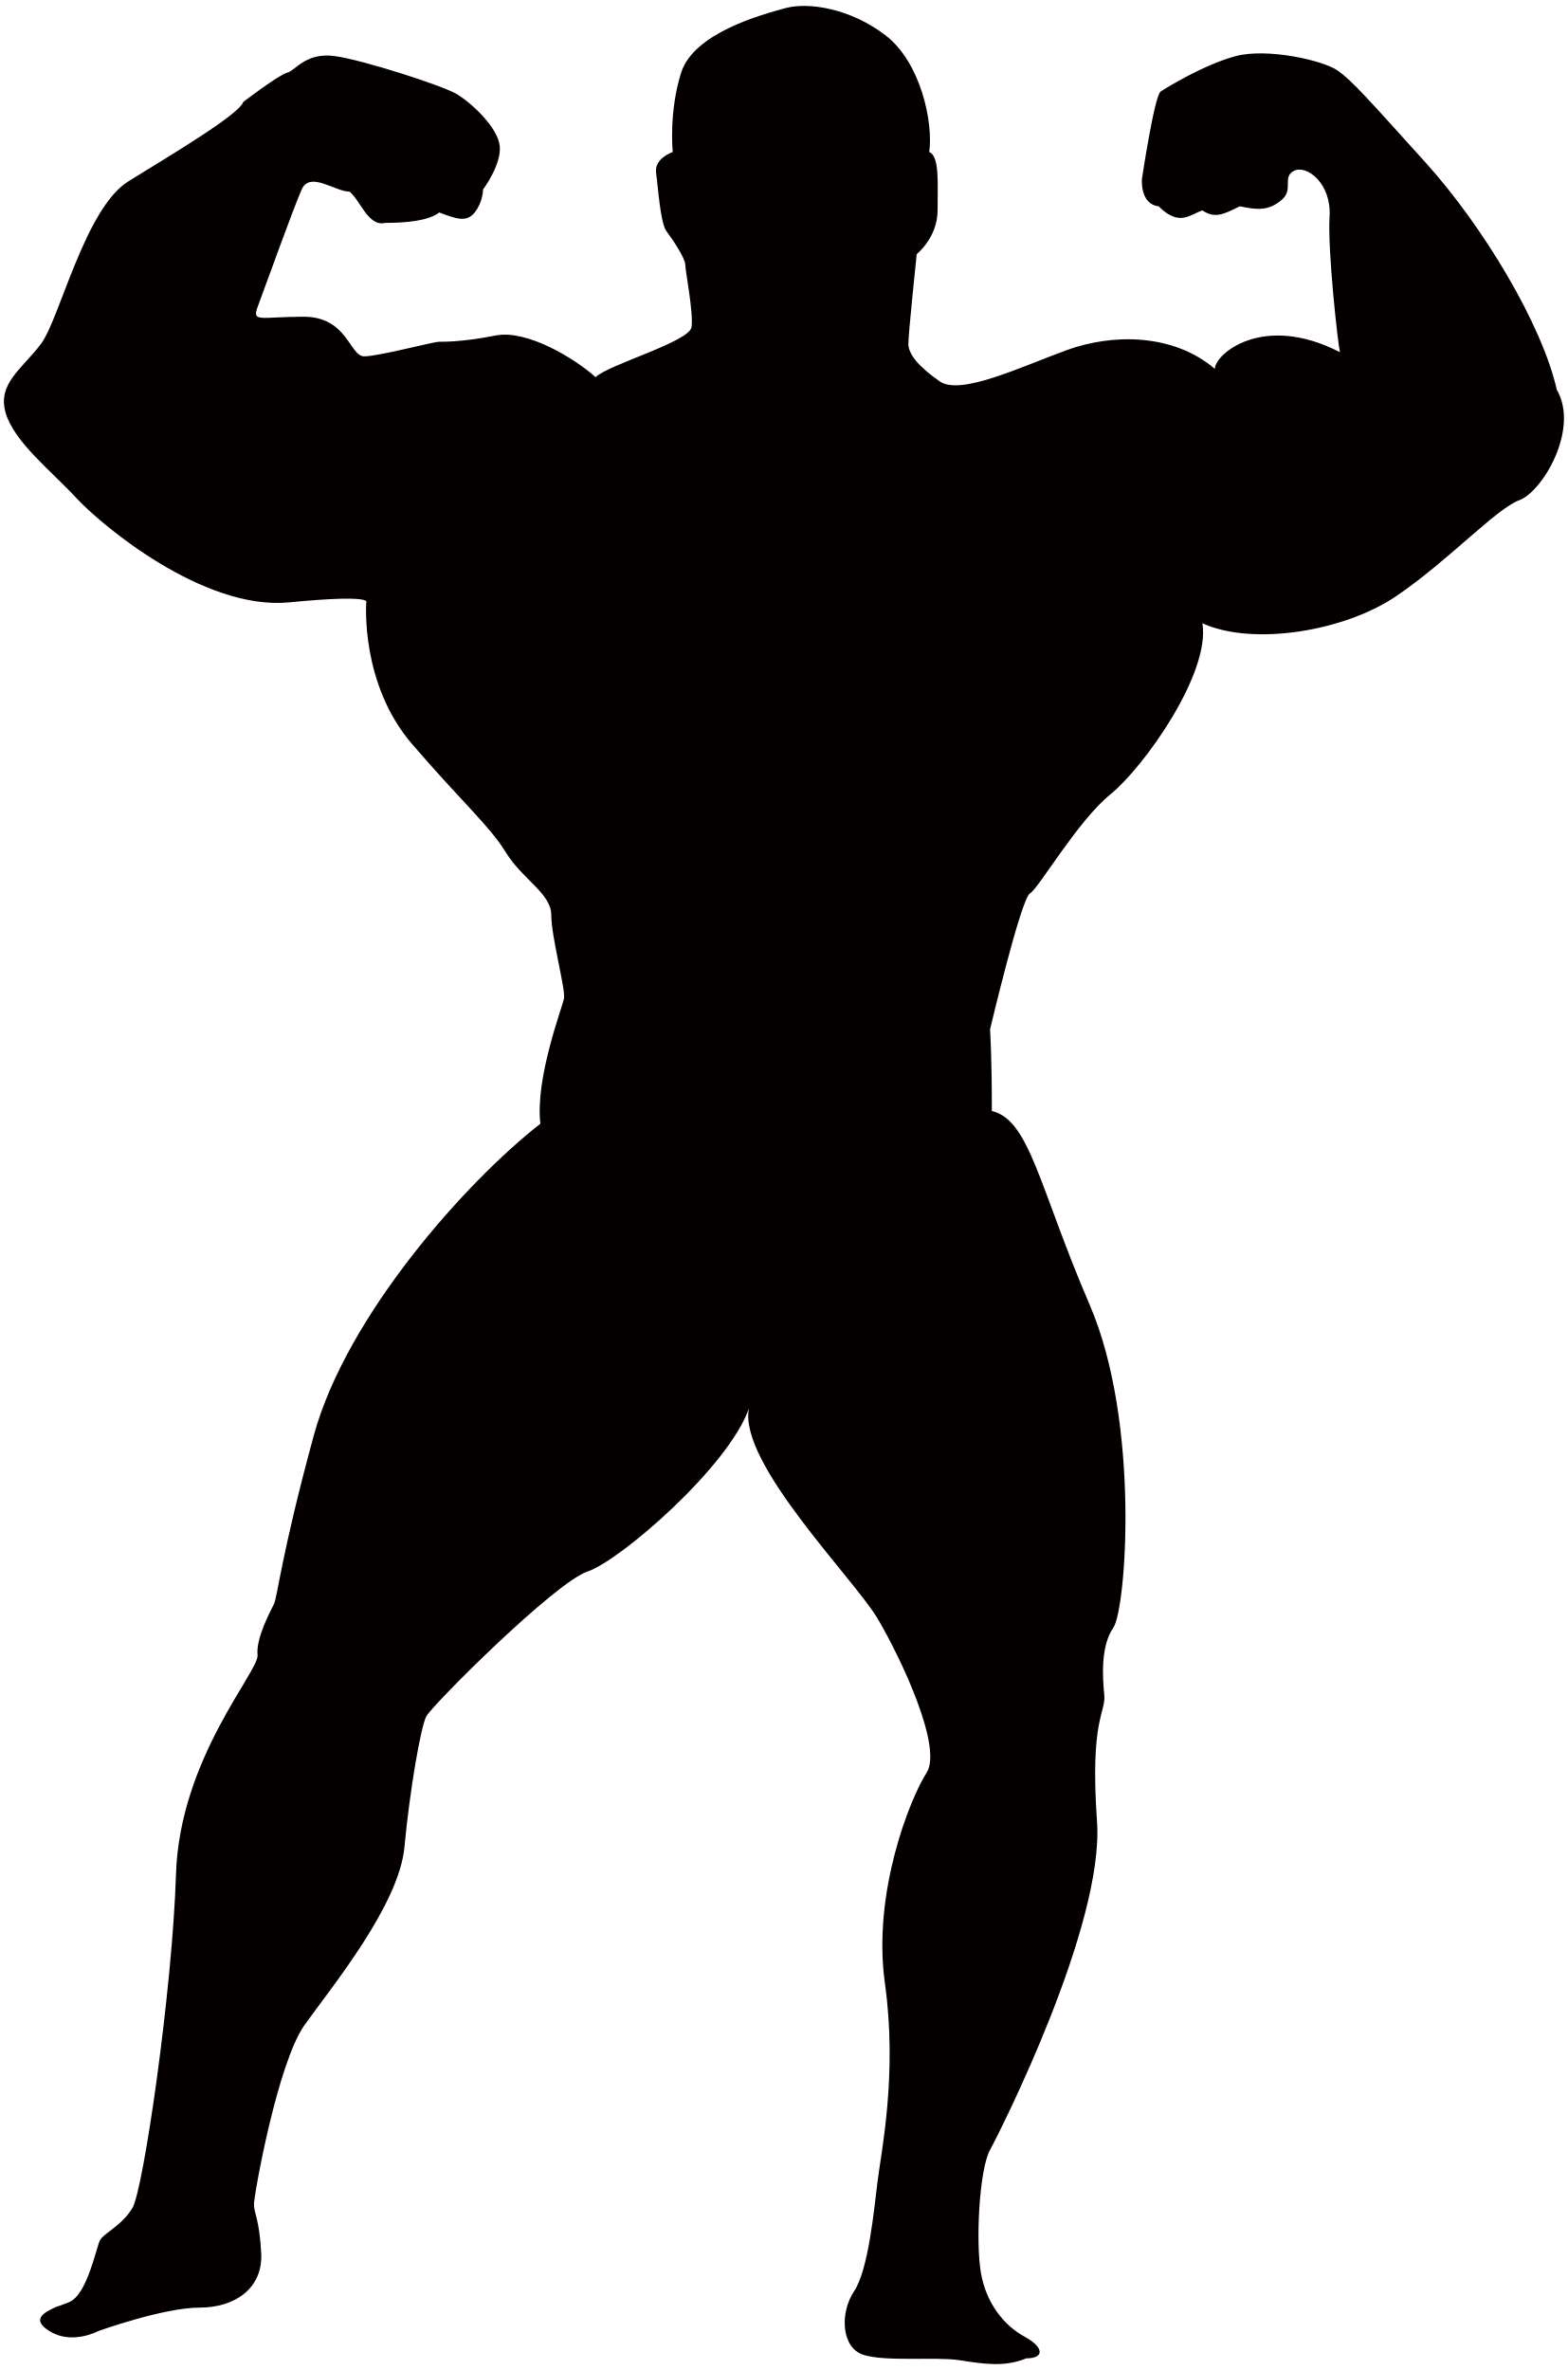
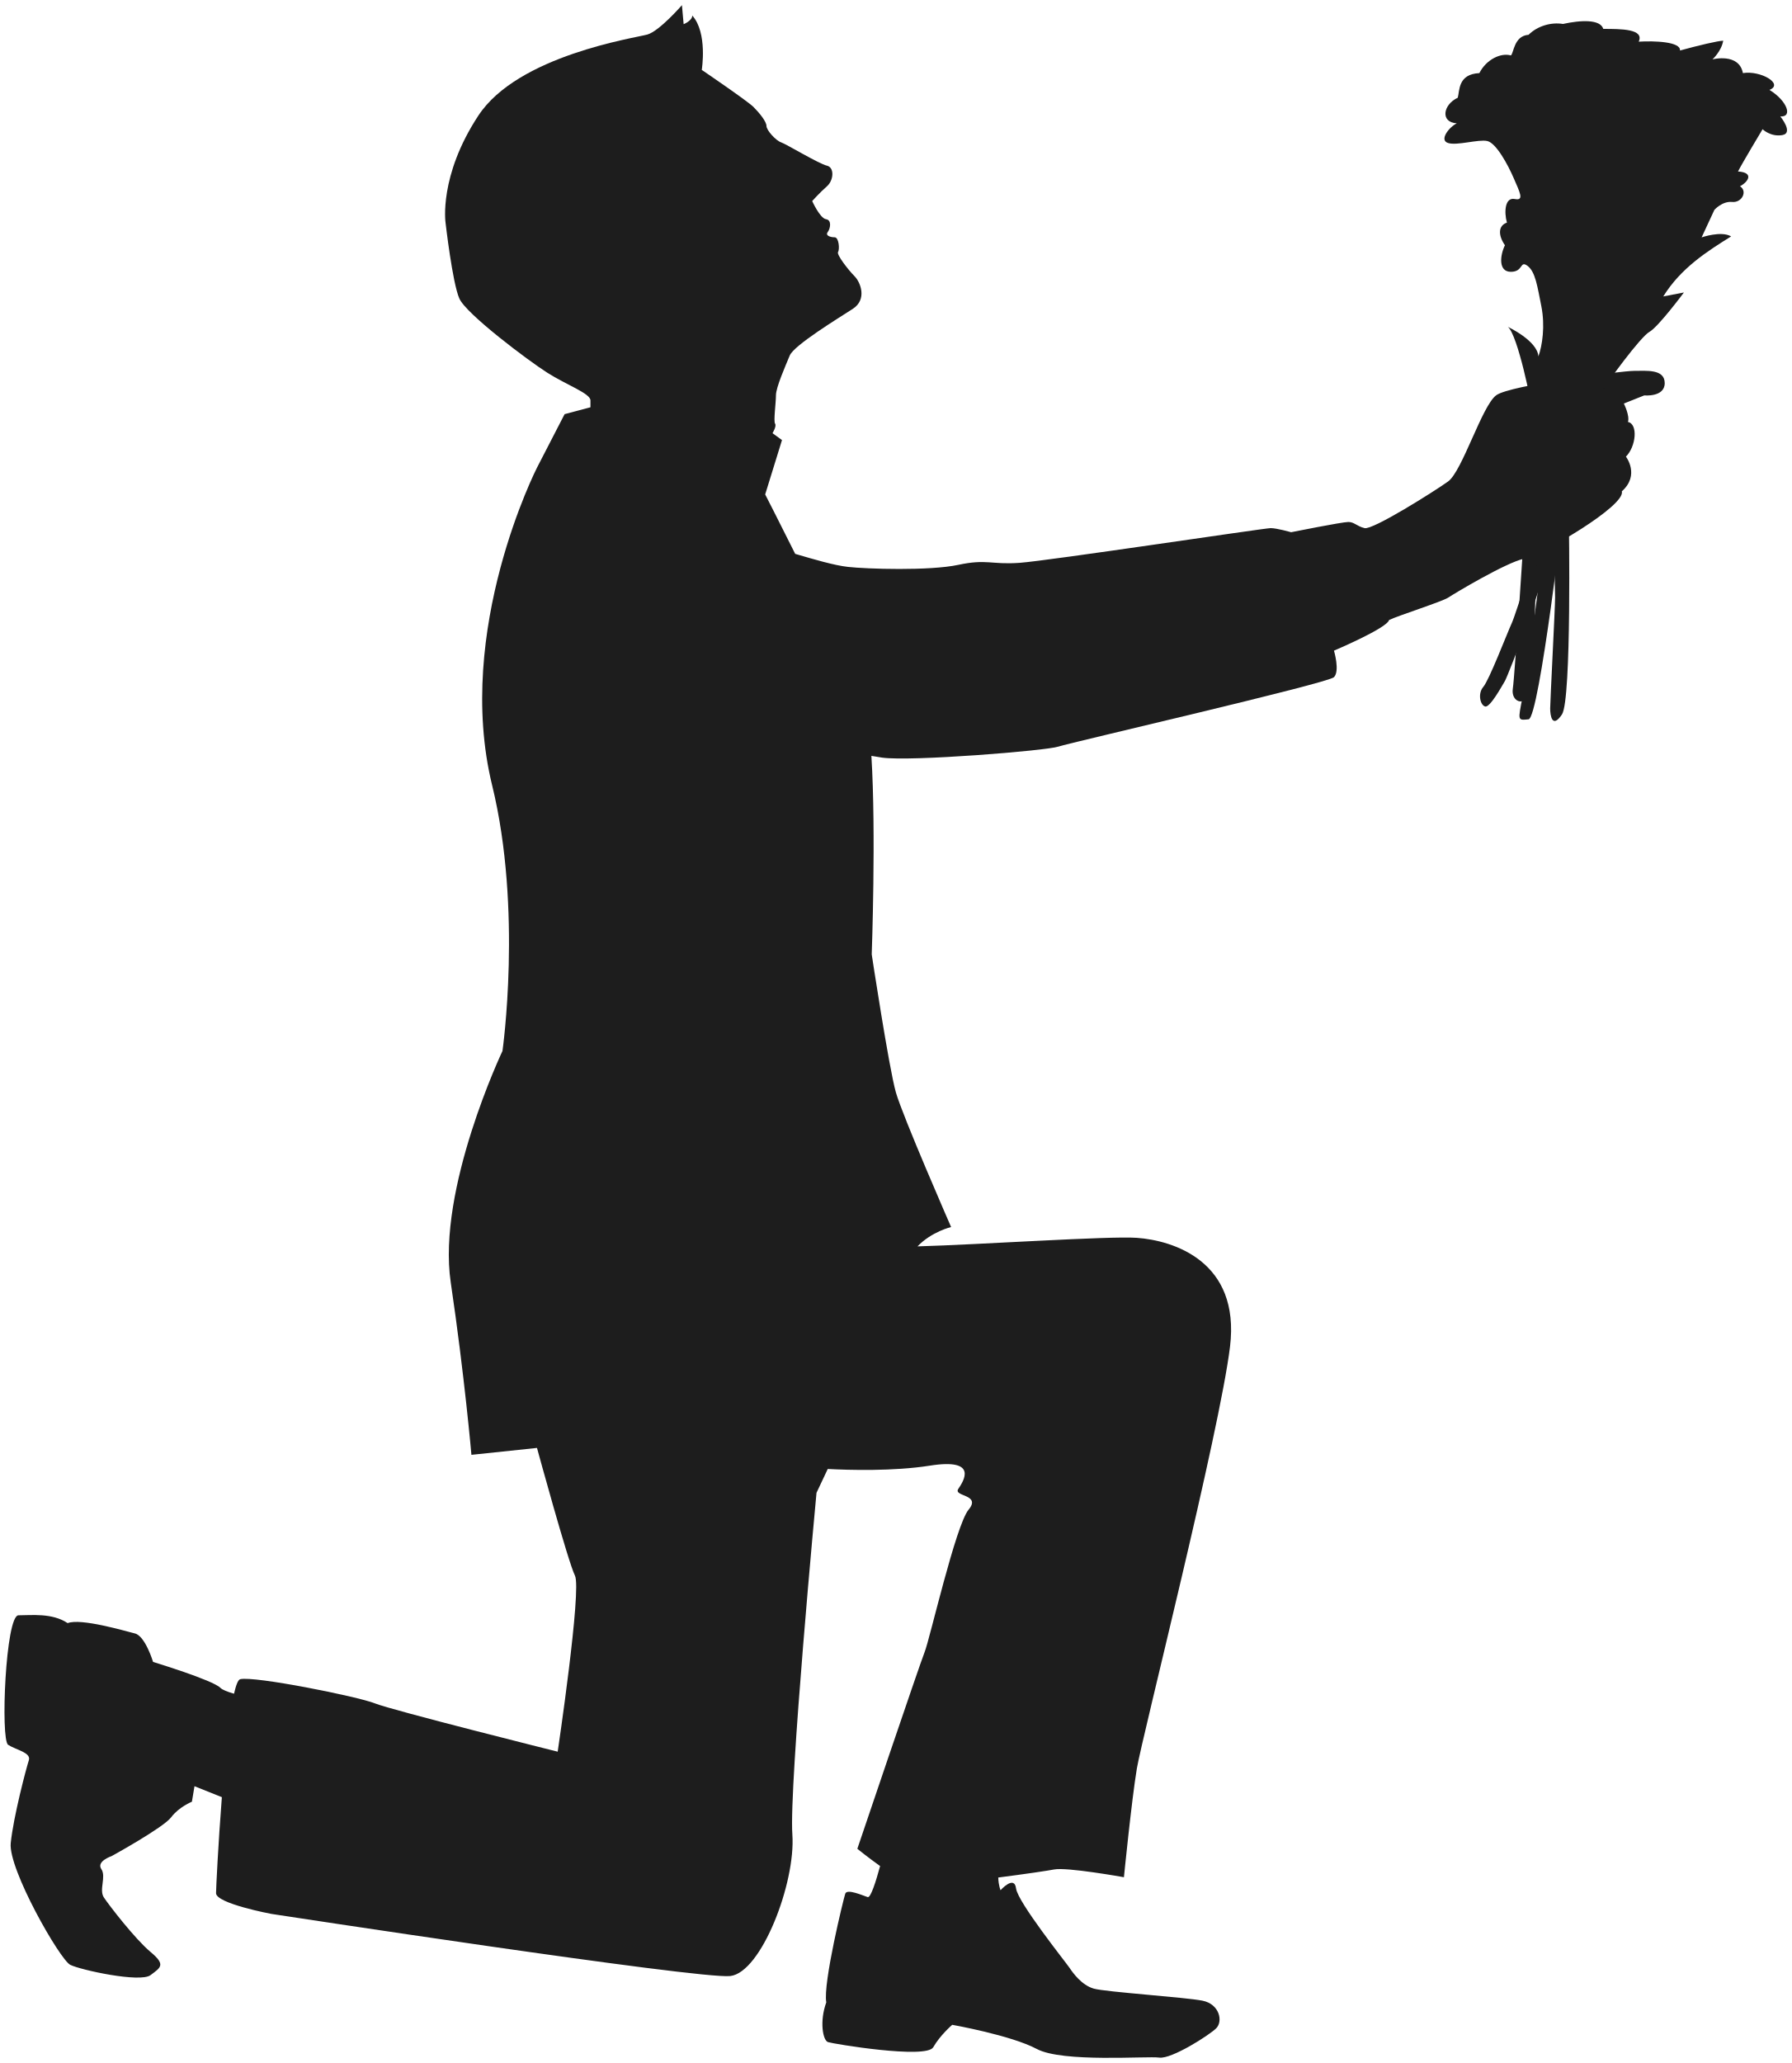
- <svg xmlns="http://www.w3.org/2000/svg" version="1.1" id="_x35_" x="0px" y="0px" viewBox="0 0 529.237 800" style="enable-background:new 0 0 529.237 800;" xml:space="preserve">
+ <svg xmlns="http://www.w3.org/2000/svg" version="1.1" id="_x35_" x="0px" y="0px" viewBox="0 0 694.893 800" style="enable-background:new 0 0 694.893 800;" xml:space="preserve">
  <style type="text/css">
- 	.st0{fill:#040000;}
+ 	.st0{fill:#1D1D1D;}
</style>
  <g>
-     <path class="st0" d="M265.098,2.746c-8.397,2.293-30.967,8.455-35.186,21.813c-4.228,13.39-2.824,26.751-2.824,26.751   s-6.327,2.116-5.627,7.048c0.708,4.931,1.408,16.885,3.516,19.701c2.111,2.816,6.335,9.147,6.335,11.262   c0,2.116,2.82,16.177,2.112,21.108c-0.7,4.932-28.148,12.671-32.375,16.886c-7.031-6.315-23.22-16.178-33.783-14.062   c-10.554,2.107-16.885,2.107-19.001,2.107c-2.112,0-20.404,4.923-25.339,4.923c-4.919,0-5.619-13.371-20.405-13.371   c-14.782,0-17.594,2.116-15.482-3.523c2.116-5.615,11.967-33.071,14.782-39.41c2.811-6.331,11.259,0.708,16.186,0.708   c3.52,2.815,6.335,11.953,11.962,10.553c7.039,0,14.782-0.708,18.297-3.524c5.631,2.116,9.16,3.524,11.967,0   c2.815-3.516,2.815-7.738,2.815-7.738s6.336-8.447,5.636-14.778c-0.704-6.33-9.854-14.786-14.786-17.597   c-4.927-2.803-30.971-11.258-40.817-12.661c-9.854-1.399-13.37,4.919-16.19,5.614c-2.816,0.716-14.778,9.858-14.778,9.858   c-1.404,4.232-23.928,17.61-38.71,26.748c-14.778,9.155-23.224,46.457-29.56,54.895c-6.335,8.447-14.782,13.378-11.958,23.233   c2.807,9.863,15.477,19.709,23.92,28.855c8.446,9.138,42.932,37.994,71.797,35.186c28.851-2.815,26.032,0,26.032,0   s-2.107,27.448,15.482,47.857c17.597,20.409,26.039,27.456,31.675,36.603c5.623,9.138,15.296,13.789,15.296,21.133   c0,7.344,4.89,25.094,4.288,28.156c-0.613,3.063-9.792,26.921-7.965,42.233c-25.089,19.569-65.474,64.857-76.498,105.255   c-11.008,40.389-12.238,54.467-13.46,56.92c-1.223,2.454-6.117,11.617-5.512,17.133c0.614,5.507-26.311,34.889-27.534,74.053   c-1.223,39.163-11.015,106.489-14.691,112.606c-3.672,6.117-9.793,8.562-11.011,11.015c-1.227,2.462-4.289,18.359-10.406,20.813   c-6.121,2.445-2.445,0.601-6.121,2.445c-3.671,1.828-6.121,4.289,0.618,7.945c7.339,3.688,15.295-0.61,15.295-0.61   s22.031-7.945,34.273-7.945c12.238,0,21.422-6.743,20.808-18.358c-0.617-11.625-2.449-13.46-2.449-16.531   c0-3.055,7.952-47.733,17.132-60.585c9.188-12.859,31.827-40.397,33.668-59.975c1.831-19.586,5.499-40.397,7.339-44.07   c1.836-3.671,43.452-45.287,54.467-48.951c11.012-3.68,47.729-35.491,54.476-55.085c-3.68,18.359,35.487,57.522,43.443,70.99   c7.962,13.469,22.031,43.452,16.523,52.014c-5.512,8.57-18.355,40.406-14.074,70.998c4.285,30.609-1.223,56.913-2.45,66.718   c-1.231,9.788-3.059,29.974-7.957,37.327c-4.89,7.335-4.281,18.976,3.059,21.413c7.348,2.453,24.484,0.617,32.436,1.836   c7.953,1.235,15.297,2.453,22.645-0.617c6.12,0,6.12-3.656-0.613-7.335c-6.734-3.664-12.851-11.024-14.687-21.414   c-1.836-10.414-0.613-34.898,3.063-41.624c3.668-6.726,38.554-75.88,36.109-110.77c-2.449-34.89,3.058-36.718,2.445-42.835   c-0.609-6.117-1.219-16.531,3.058-22.648c4.289-6.125,9.18-69.154-7.952-108.926c-17.132-39.788-20.19-62.428-33.046-65.49   c0-18.977-0.614-27.538-0.614-27.538s10.406-44.07,13.469-45.906c3.058-1.828,15.971-24.352,27.23-33.507   c11.253-9.146,33.782-40.818,30.971-57.694c16.893,7.738,47.852,2.807,65.446-9.155c17.593-11.962,33.783-29.563,41.529-32.379   c7.743-2.816,20.405-23.94,12.662-37.294c-4.919-21.825-24.628-54.912-44.337-76.729c-19.705-21.808-24.633-27.435-29.559-30.963   c-4.923-3.515-23.928-7.739-34.487-4.919c-10.554,2.811-23.223,10.553-25.336,11.958c-2.107,1.407-6.327,29.564-6.327,29.564   s-0.708,8.446,5.628,9.162c7.038,7.014,10.549,2.799,14.781,1.399c4.215,2.807,7.039,1.399,12.662-1.399   c6.335,1.399,9.859,1.399,14.082-2.124c4.215-3.523,0-7.738,4.215-9.854c4.228-2.116,12.675,4.224,11.975,15.485   c-0.708,11.254,2.807,42.925,3.507,45.749c-26.036-13.387-42.226,0.699-42.226,5.623c-14.07-11.963-34.486-11.963-49.964-6.331   c-15.481,5.631-35.898,15.477-42.929,10.554c-7.038-4.923-10.566-9.146-10.566-12.67c0-3.516,2.82-30.263,2.82-30.263   s7.043-5.615,7.043-14.77c0-9.154,0.704-18.31-2.819-19.717c1.404-9.854-2.816-30.259-14.779-39.401   C286.918,2.746,272.841,0.651,265.098,2.746z" />
+     <path class="st0" d="M633.788,143.817c-4.752,0-47.877,5.481-53.42,9.425c-5.539,3.955-13.198,29.506-18.737,33.48   c-5.542,3.954-29.203,18.86-32.37,18.074c-3.172-0.788-3.955-2.381-6.331-2.381c-2.375,0-22.172,3.974-22.172,3.974   s-5.553-1.593-7.919-1.593c-2.381,0-86.313,12.669-97.406,13.466c-11.086,0.777-12.664-1.593-23.751,0.777   c-11.091,2.39-35.639,1.603-42.765,0.797c-5.289-0.576-13.203-2.909-20.498-5.058c-6.528-13.092-11.639-23.045-11.639-23.045   l6.522-21.079l-3.681-2.677c0,0,1.67-2.678,1.002-3.685c-0.662-0.999,0.336-8.024,0.336-11.048c0-3.004,3.686-11.355,5.352-15.386   c1.675-4.002,18.731-14.378,24.428-18.074c5.692-3.666,3.018-10.365,0.672-12.707c-2.342-2.342-7.027-8.351-6.369-9.359   c0.677-1.017,0.341-5.702-1.329-5.702c-1.675,0-3.682-0.661-2.678-2.015c1.003-1.325,1.675-4.665-0.668-5   c-2.342-0.356-5.355-7.036-5.355-7.036s3.013-3.351,5.702-5.702c2.669-2.332,3-7.343,0-8.024   c-3.023-0.662-15.737-8.36-17.743-9.032c-2.011-0.662-5.687-4.675-5.687-6.345c0-1.689-2.687-5.029-5.029-7.371   c-2.338-2.342-20.07-14.387-20.07-14.387s2.342-14.378-3.681-21.079c0,2.016-3.35,3.35-3.35,3.35L264.494,2   c0,0-8.706,10.031-13.385,11.384c-4.684,1.335-50.195,8.025-65.581,31.454c-15.406,23.422-12.723,41.494-12.723,41.494   s2.678,23.411,5.356,29.438c2.673,6.028,26.765,24.102,34.131,28.776c7.358,4.684,16.721,8.024,16.721,10.712   c0,2.678,0,2.678,0,2.678l-10.03,2.669l-10.708,20.752c0,0-32.12,62.908-17.402,123.148c11.835,48.385,4.012,103.058,4.012,103.058   s-25.426,53.541-20.07,89.688c5.352,36.138,8.029,66.911,8.029,66.911l25.431-2.678c0,0,12.046,44.163,14.724,49.519   c2.683,5.355-6.695,68.273-6.695,68.273s-64.247-16.058-70.932-18.746c-6.699-2.677-46.85-10.701-52.211-9.358   c-0.829,0.202-1.627,2.266-2.394,5.625c-2.52-0.73-4.516-1.497-5.299-2.294c-3.008-3.014-26.098-10.03-26.098-10.03   s-3.014-10.04-7.025-11.038c-4.017-1.017-21.083-6.028-26.103-4.012c-6.023-4.022-14.052-3.033-19.072-3.033   s-7.025,48.194-4.022,50.219c3.023,1.987,9.041,2.995,8.034,6.009c-0.998,3.014-6.023,22.086-7.02,32.126   c-1.014,10.04,19.072,45.17,23.084,47.186c4.017,2.006,27.111,7.025,31.123,4.002c4.017-3.005,6.023-4.002,0-9.013   c-6.023-5.039-16.068-18.083-18.069-21.097c-2.011-3.014,1.008-8.024-1.008-11.038c-2.006-3.015,4.017-5.021,4.017-5.021   s20.079-11.037,23.094-15.059c3.004-4.012,8.03-6.028,8.03-6.028l1.002-6.008l10.616,4.242c-1.42,18.247-2.256,35.409-2.256,37.233   c0,4.021,21.424,8.034,21.424,8.034s165.966,25.436,178.007,24.101c12.051-1.334,25.426-36.147,24.097-54.893   c-1.344-18.727,9.363-132.497,9.363-132.497s1.723-3.58,4.363-9.243c8.106,0.431,25.488,0.94,39.588-1.287   c19.063-3.004,13.045,6.038,11.034,9.033c-2.006,3.013,9.031,2.015,4.012,8.024c-5.015,6.037-15.046,50.218-17.057,55.219   c-2.011,5.03-26.102,76.298-26.102,76.298s4.04,3.283,8.83,6.691c-1.526,5.644-3.638,12.449-4.818,12.046   c-2.002-0.662-8.03-3.35-8.697-1.325c-0.672,1.996-8.706,34.795-7.362,42.147c-2.678,7.361-1.344,14.723,0.667,15.405   c2.006,0.671,38.14,6.681,40.818,1.996c2.683-4.684,7.367-8.697,7.367-8.697s22.748,4.022,32.788,9.359   c10.045,5.366,42.833,2.687,47.522,3.35c4.684,0.672,19.403-8.687,22.086-11.374c2.672-2.678,1.329-9.368-5.357-10.703   c-6.69-1.334-37.482-3.35-42.161-4.675c-4.684-1.362-8.029-6.037-9.364-8.034c-1.348-2.015-20.084-25.445-20.757-30.8   c-0.662-5.337-6.023,0.681-6.023,0.681s-0.791-1.871-0.882-4.924c10.27-1.324,19.47-2.677,21.635-3.12   c5.015-0.989,27.106,3.005,27.106,3.005s3.004-30.1,5.015-42.157c2.006-12.036,32.121-130.49,36.138-163.614   c4.017-33.144-22.091-41.168-36.138-42.176c-10.87-0.768-61.367,2.659-85.08,3.311c5.529-5.739,13.035-7.496,13.035-7.496   s-18.737-42.829-21.415-52.207c-2.677-9.368-9.373-53.53-9.373-53.53s1.733-47.358-0.13-76.979c1.69,0.298,3.096,0.538,4.147,0.681   c11.086,1.575,63.614-2.677,68.361-4.27c4.756-1.574,104.527-24.534,106.908-26.924c2.371-2.381,0-10.29,0-10.29   s20.579-8.705,21.38-11.882c3.168-1.585,20.585-7.132,22.96-8.707c2.37-1.573,22.172-13.457,29.299-15.05   c7.127-1.585,39.598-20.58,38.009-26.137c7.127-6.326,1.588-13.458,1.588-13.458c3.955-3.954,4.747-12.659,0.787-13.447   c0.792-2.39-1.593-7.142-1.593-7.142l7.929-3.158c0,0,7.923,0.778,7.923-4.76C645.67,143.031,638.544,143.817,633.788,143.817z" />
+     <path class="st0" d="M598.571,203.808c0,0-10.294,33.555-12.19,37.75c-1.915,4.195-8.783,22.134-11.067,24.793   c-2.284,2.668-1.152,7.237,0.763,7.62c1.906,0.384,6.479-8.005,7.626-9.905c1.143-1.91,17.926-44.633,19.073-58.723   L598.571,203.808z" />
+     <path class="st0" d="M608.496,201.897c0,0,1.137,69.416-2.674,75.137c-3.811,5.711-4.578,0.375-4.578-2.304   c0-2.659,1.909-38.884,1.909-43.068c0-4.215-0.763-29.381-0.763-29.381L608.496,201.897z" />
+     <path class="st0" d="M606.979,192.731c0,0-9.925,85.829-14.124,86.213c-4.19,0.365-4.19,0.749-2.294-8.773   c1.915-9.541,10.299-72.467,9.915-76.288C600.097,190.082,606.979,192.731,606.979,192.731z" />
+     <path class="st0" d="M591.329,202.281c0,1.142-3.811,59.875-4.578,64.828c-0.759,4.963,4.578,7.247,6.493,1.526   c1.901-5.721,3.048-67.506,3.048-67.506L591.329,202.281z" />
+     <path class="st0" d="M593.998,158.416c0.245-1.19-5.332-28.594-9.152-31.655c0,0,11.447,5.337,11.83,11.45   c1.521-4.214,2.66-11.834,1.143-19.465c-1.526-7.621-2.29-13.341-5.342-15.636c-3.052-2.285-1.531,2.294-6.484,2.294   c-4.963,0-4.189-6.479-2.289-10.3c-2.673-3.81-2.673-7.621,0.764-8.773c-1.147-4.185-0.764-9.924,3.052-9.157   c3.811,0.758,1.906-2.659-0.384-8.014c-2.289-5.327-6.863-13.726-10.299-14.475c-3.431-0.759-11.816,1.91-15.252,0.749   c-3.431-1.123,0.379-6.095,3.437-7.611c-6.488-0.394-5.346-7.256,0.379-9.925c0.764-2.659,0-9.157,8.383-9.55   c2.669-5.327,8.399-7.986,12.21-6.854c1.142-0.758,1.142-7.62,6.864-7.995c3.436-3.446,8.773-4.972,13.351-4.213   c6.867-1.508,14.489-1.891,15.636,1.919c6.862,0,16.03,0,13.736,4.953c6.095-0.374,16.389,0,16.015,3.427   c6.863-1.901,14.872-3.801,16.773-3.801c-0.754,4.194-4.185,7.237-4.185,7.237s10.294-2.659,11.816,5.327   c6.867-1.123,16.019,4.224,10.298,6.517c6.868,4.185,9.153,10.664,4.2,10.27c0,0,5.331,6.489,0.758,7.256   c-4.579,0.758-7.626-2.284-7.626-2.284s-8.009,13.341-9.536,16.393c6.489,0.394,3.816,4.185,0.768,5.721   c3.048,1.92,0.759,6.479-3.057,6.095c-3.815-0.385-6.867,3.072-6.867,3.072l-4.953,10.664c0,0,7.63-2.66,11.445-0.374   c-9.161,5.711-19.456,12.209-26.318,23.276l8.005-1.535c0,0-9.916,13.341-13.347,15.251c-3.436,1.901-16.398,19.456-19.831,25.177   C616.505,159.568,593.618,160.326,593.998,158.416z" />
  </g>
</svg>
